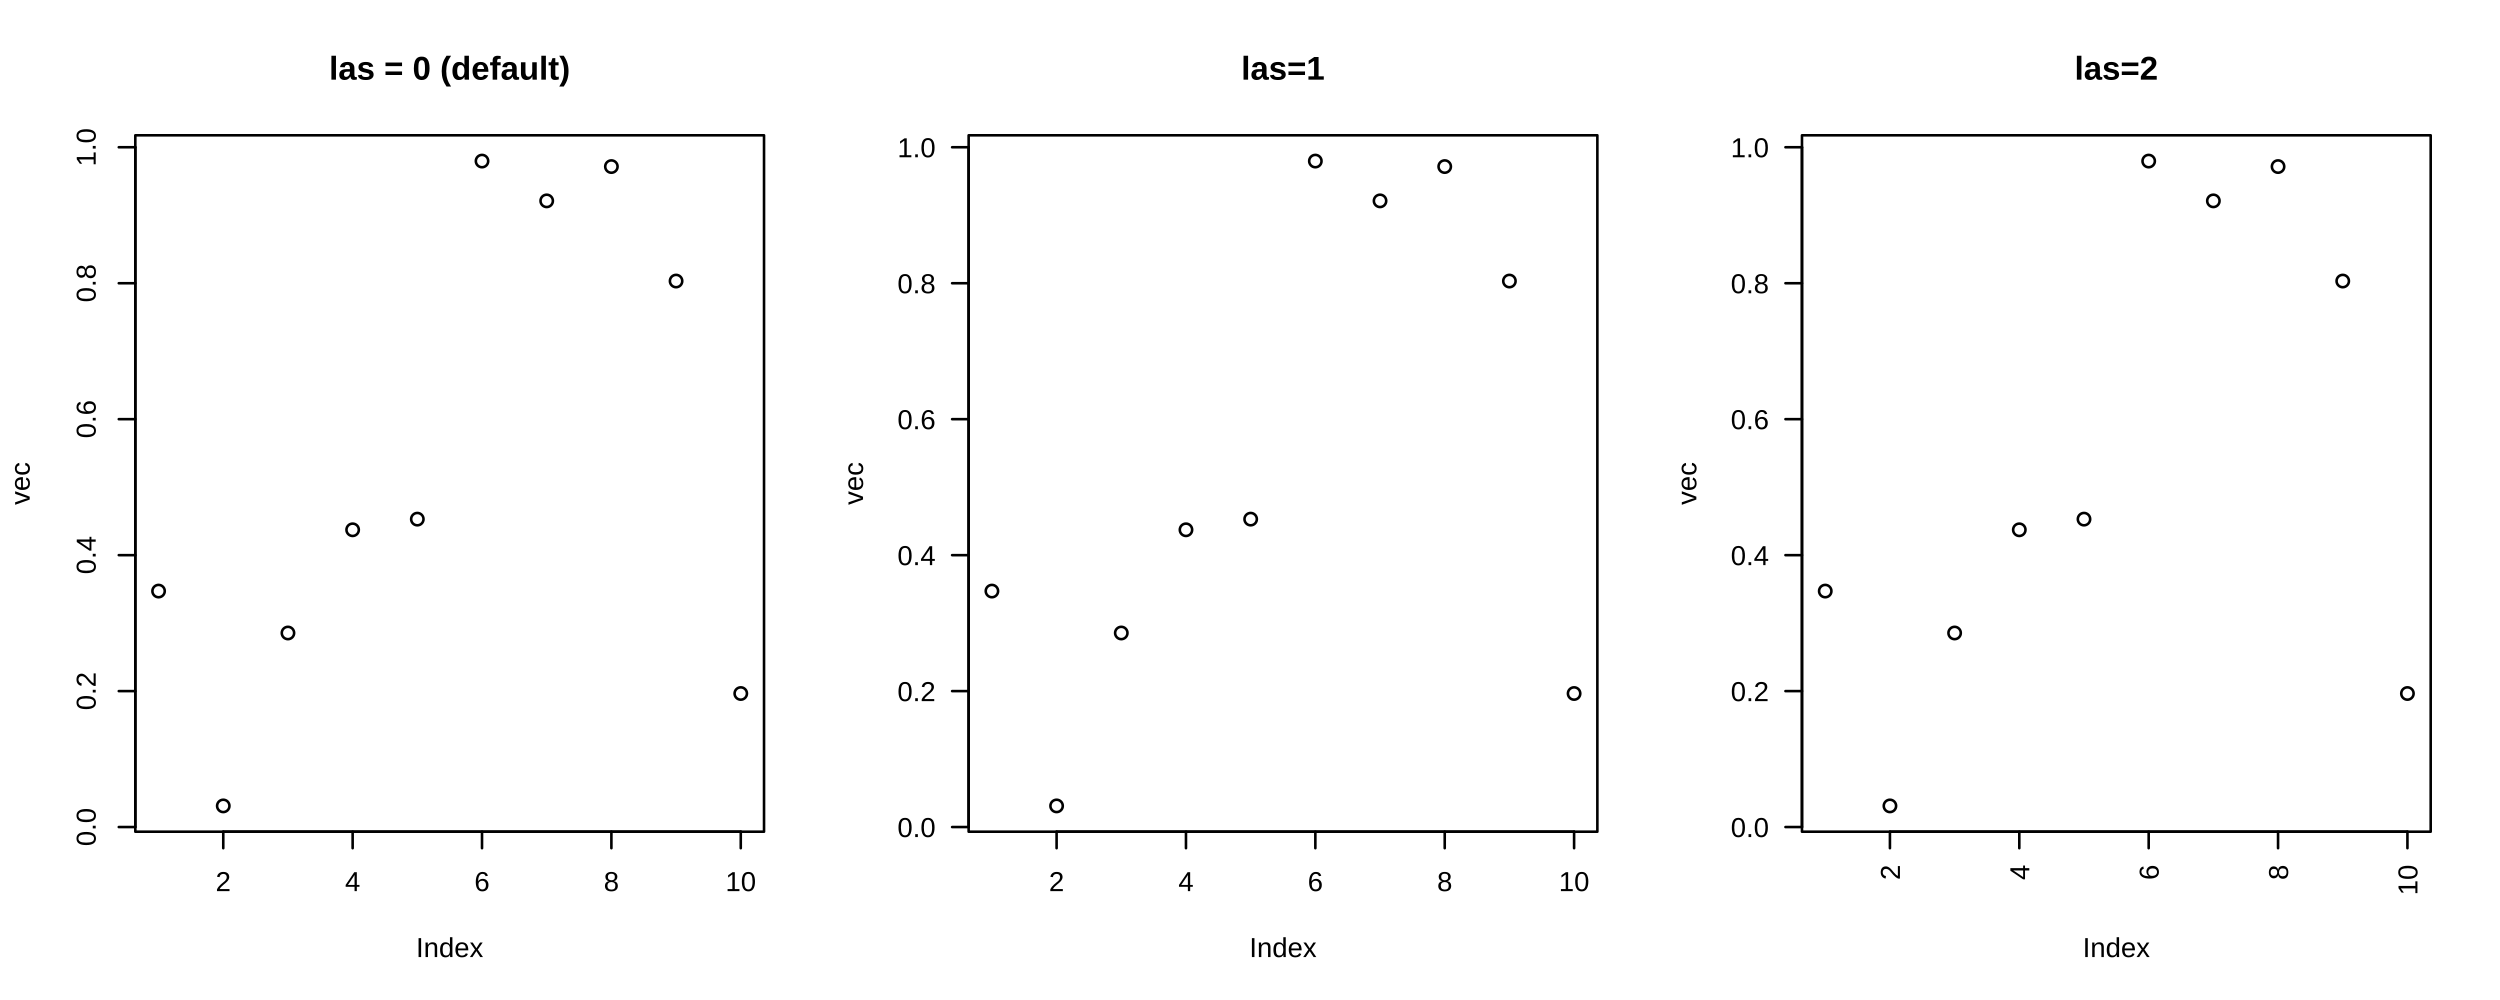
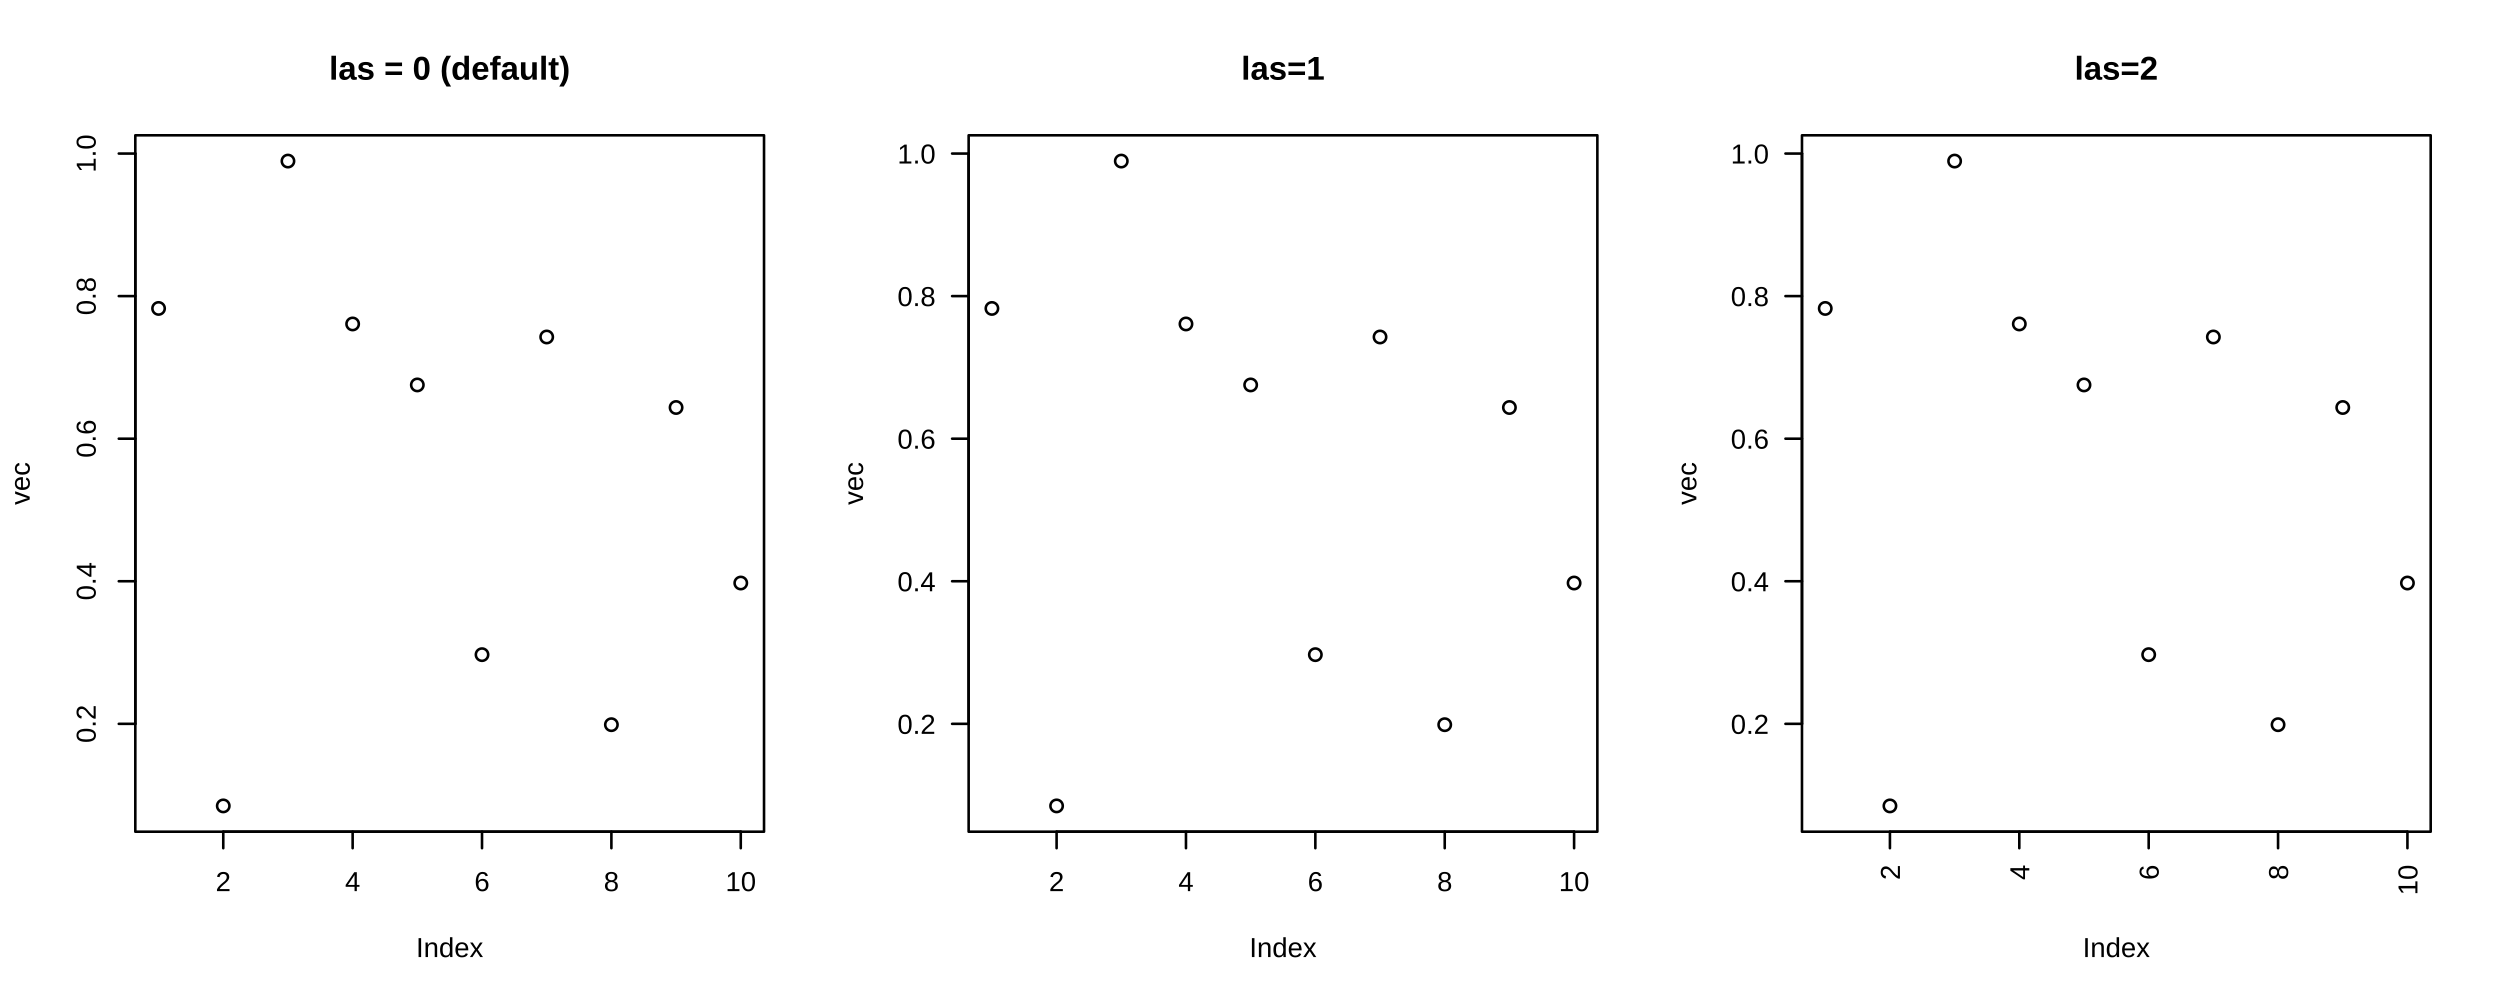
<svg xmlns="http://www.w3.org/2000/svg" class="svglite" width="720.00pt" height="288.00pt" viewBox="0 0 720.00 288.00">
  <defs>
    <style type="text/css">
    .svglite line, .svglite polyline, .svglite polygon, .svglite path, .svglite rect, .svglite circle {
      fill: none;
      stroke: #000000;
      stroke-linecap: round;
      stroke-linejoin: round;
      stroke-miterlimit: 10.00;
    }
    .svglite text {
      white-space: pre;
    }
  </style>
  </defs>
  <rect width="100%" height="100%" style="stroke: none; fill: #FFFFFF;" />
  <defs>
    <clipPath id="cpMC4wMHw3MjAuMDB8MC4wMHwyODguMDA=">
      <rect x="0.00" y="0.00" width="720.00" height="288.00" />
    </clipPath>
  </defs>
  <g clip-path="url(#cpMC4wMHw3MjAuMDB8MC4wMHwyODguMDA=)">
</g>
  <defs>
    <clipPath id="cpMzguOTd8MjIwLjA0fDM4Ljk3fDIzOS41Mw==">
      <rect x="38.97" y="38.97" width="181.08" height="200.56" />
    </clipPath>
  </defs>
  <g clip-path="url(#cpMzguOTd8MjIwLjA0fDM4Ljk3fDIzOS41Mw==)">
-     <circle cx="45.67" cy="170.23" r="1.78" style="stroke-width: 0.75;" />
+     <circle cx="45.67" cy="88.83" r="1.78" style="stroke-width: 0.75;" />
    <circle cx="64.30" cy="232.10" r="1.78" style="stroke-width: 0.75;" />
-     <circle cx="82.93" cy="182.30" r="1.78" style="stroke-width: 0.75;" />
-     <circle cx="101.56" cy="152.58" r="1.78" style="stroke-width: 0.75;" />
-     <circle cx="120.19" cy="149.51" r="1.78" style="stroke-width: 0.75;" />
-     <circle cx="138.82" cy="46.39" r="1.78" style="stroke-width: 0.75;" />
-     <circle cx="157.45" cy="57.85" r="1.78" style="stroke-width: 0.75;" />
-     <circle cx="176.08" cy="47.97" r="1.78" style="stroke-width: 0.75;" />
-     <circle cx="194.71" cy="80.94" r="1.78" style="stroke-width: 0.75;" />
-     <circle cx="213.34" cy="199.73" r="1.78" style="stroke-width: 0.75;" />
+     <circle cx="82.93" cy="46.39" r="1.78" style="stroke-width: 0.75;" />
+     <circle cx="101.56" cy="93.30" r="1.78" style="stroke-width: 0.75;" />
+     <circle cx="120.19" cy="110.86" r="1.78" style="stroke-width: 0.75;" />
+     <circle cx="138.82" cy="188.54" r="1.78" style="stroke-width: 0.75;" />
+     <circle cx="157.45" cy="97.05" r="1.78" style="stroke-width: 0.75;" />
+     <circle cx="176.08" cy="208.71" r="1.78" style="stroke-width: 0.75;" />
+     <circle cx="194.71" cy="117.36" r="1.78" style="stroke-width: 0.75;" />
+     <circle cx="213.34" cy="167.91" r="1.78" style="stroke-width: 0.75;" />
  </g>
  <g clip-path="url(#cpMC4wMHw3MjAuMDB8MC4wMHwyODguMDA=)">
    <line x1="64.30" y1="239.53" x2="213.34" y2="239.53" style="stroke-width: 0.75;" />
    <line x1="64.30" y1="239.53" x2="64.30" y2="244.28" style="stroke-width: 0.75;" />
    <line x1="101.56" y1="239.53" x2="101.56" y2="244.28" style="stroke-width: 0.75;" />
    <line x1="138.82" y1="239.53" x2="138.82" y2="244.28" style="stroke-width: 0.75;" />
    <line x1="176.08" y1="239.53" x2="176.08" y2="244.28" style="stroke-width: 0.75;" />
    <line x1="213.34" y1="239.53" x2="213.34" y2="244.28" style="stroke-width: 0.75;" />
    <text x="64.30" y="256.64" text-anchor="middle" style="font-size: 7.92px; font-family: &quot;Liberation Sans&quot;;" textLength="5.03px" lengthAdjust="spacingAndGlyphs">2</text>
    <text x="101.56" y="256.64" text-anchor="middle" style="font-size: 7.92px; font-family: &quot;Liberation Sans&quot;;" textLength="5.03px" lengthAdjust="spacingAndGlyphs">4</text>
    <text x="138.82" y="256.64" text-anchor="middle" style="font-size: 7.92px; font-family: &quot;Liberation Sans&quot;;" textLength="5.03px" lengthAdjust="spacingAndGlyphs">6</text>
    <text x="176.08" y="256.64" text-anchor="middle" style="font-size: 7.92px; font-family: &quot;Liberation Sans&quot;;" textLength="5.03px" lengthAdjust="spacingAndGlyphs">8</text>
    <text x="213.34" y="256.64" text-anchor="middle" style="font-size: 7.92px; font-family: &quot;Liberation Sans&quot;;" textLength="10.07px" lengthAdjust="spacingAndGlyphs">10</text>
-     <line x1="38.97" y1="238.19" x2="38.97" y2="42.41" style="stroke-width: 0.75;" />
-     <line x1="38.97" y1="238.19" x2="34.21" y2="238.19" style="stroke-width: 0.75;" />
-     <line x1="38.97" y1="199.04" x2="34.21" y2="199.04" style="stroke-width: 0.75;" />
-     <line x1="38.97" y1="159.88" x2="34.21" y2="159.88" style="stroke-width: 0.75;" />
-     <line x1="38.97" y1="120.72" x2="34.21" y2="120.72" style="stroke-width: 0.75;" />
-     <line x1="38.97" y1="81.57" x2="34.21" y2="81.57" style="stroke-width: 0.75;" />
-     <line x1="38.97" y1="42.41" x2="34.21" y2="42.41" style="stroke-width: 0.75;" />
-     <text transform="translate(27.56,238.19) rotate(-90)" text-anchor="middle" style="font-size: 7.92px; font-family: &quot;Liberation Sans&quot;;" textLength="12.58px" lengthAdjust="spacingAndGlyphs">0.0</text>
-     <text transform="translate(27.56,199.04) rotate(-90)" text-anchor="middle" style="font-size: 7.92px; font-family: &quot;Liberation Sans&quot;;" textLength="12.58px" lengthAdjust="spacingAndGlyphs">0.2</text>
-     <text transform="translate(27.56,159.88) rotate(-90)" text-anchor="middle" style="font-size: 7.92px; font-family: &quot;Liberation Sans&quot;;" textLength="12.58px" lengthAdjust="spacingAndGlyphs">0.4</text>
-     <text transform="translate(27.56,120.72) rotate(-90)" text-anchor="middle" style="font-size: 7.92px; font-family: &quot;Liberation Sans&quot;;" textLength="12.58px" lengthAdjust="spacingAndGlyphs">0.6</text>
-     <text transform="translate(27.56,81.57) rotate(-90)" text-anchor="middle" style="font-size: 7.92px; font-family: &quot;Liberation Sans&quot;;" textLength="12.58px" lengthAdjust="spacingAndGlyphs">0.8</text>
-     <text transform="translate(27.56,42.41) rotate(-90)" text-anchor="middle" style="font-size: 7.92px; font-family: &quot;Liberation Sans&quot;;" textLength="12.58px" lengthAdjust="spacingAndGlyphs">1.0</text>
+     <line x1="38.97" y1="208.47" x2="38.97" y2="44.22" style="stroke-width: 0.75;" />
+     <line x1="38.97" y1="208.47" x2="34.21" y2="208.47" style="stroke-width: 0.75;" />
+     <line x1="38.97" y1="167.40" x2="34.21" y2="167.40" style="stroke-width: 0.75;" />
+     <line x1="38.97" y1="126.34" x2="34.21" y2="126.34" style="stroke-width: 0.75;" />
+     <line x1="38.97" y1="85.28" x2="34.21" y2="85.28" style="stroke-width: 0.75;" />
+     <line x1="38.97" y1="44.22" x2="34.21" y2="44.22" style="stroke-width: 0.75;" />
+     <text transform="translate(27.56,208.47) rotate(-90)" text-anchor="middle" style="font-size: 7.92px; font-family: &quot;Liberation Sans&quot;;" textLength="12.58px" lengthAdjust="spacingAndGlyphs">0.2</text>
+     <text transform="translate(27.56,167.40) rotate(-90)" text-anchor="middle" style="font-size: 7.92px; font-family: &quot;Liberation Sans&quot;;" textLength="12.58px" lengthAdjust="spacingAndGlyphs">0.4</text>
+     <text transform="translate(27.56,126.34) rotate(-90)" text-anchor="middle" style="font-size: 7.92px; font-family: &quot;Liberation Sans&quot;;" textLength="12.58px" lengthAdjust="spacingAndGlyphs">0.6</text>
+     <text transform="translate(27.56,85.28) rotate(-90)" text-anchor="middle" style="font-size: 7.92px; font-family: &quot;Liberation Sans&quot;;" textLength="12.58px" lengthAdjust="spacingAndGlyphs">0.8</text>
+     <text transform="translate(27.56,44.22) rotate(-90)" text-anchor="middle" style="font-size: 7.92px; font-family: &quot;Liberation Sans&quot;;" textLength="12.58px" lengthAdjust="spacingAndGlyphs">1.0</text>
    <polygon points="38.97,239.53 220.04,239.53 220.04,38.97 38.97,38.97 " style="stroke-width: 0.75;" />
  </g>
  <defs>
    <clipPath id="cpMC4wMHwyNDAuMDB8MC4wMHwyODguMDA=">
      <rect x="0.00" y="0.00" width="240.00" height="288.00" />
    </clipPath>
  </defs>
  <g clip-path="url(#cpMC4wMHwyNDAuMDB8MC4wMHwyODguMDA=)">
    <text x="129.50" y="22.95" text-anchor="middle" style="font-size: 9.50px; font-weight: bold; font-family: &quot;Liberation Sans&quot;;" textLength="86.82px" lengthAdjust="spacingAndGlyphs">las = 0 (default)</text>
    <text x="129.50" y="275.64" text-anchor="middle" style="font-size: 7.92px; font-family: &quot;Liberation Sans&quot;;" textLength="21.77px" lengthAdjust="spacingAndGlyphs">Index</text>
    <text transform="translate(8.55,139.25) rotate(-90)" text-anchor="middle" style="font-size: 7.92px; font-family: &quot;Liberation Sans&quot;;" textLength="13.90px" lengthAdjust="spacingAndGlyphs">vec</text>
  </g>
  <defs>
    <clipPath id="cpMjc4Ljk3fDQ2MC4wNHwzOC45N3wyMzkuNTM=">
      <rect x="278.97" y="38.97" width="181.08" height="200.56" />
    </clipPath>
  </defs>
  <g clip-path="url(#cpMjc4Ljk3fDQ2MC4wNHwzOC45N3wyMzkuNTM=)">
-     <circle cx="285.67" cy="170.23" r="1.78" style="stroke-width: 0.75;" />
+     <circle cx="285.67" cy="88.83" r="1.78" style="stroke-width: 0.75;" />
    <circle cx="304.30" cy="232.10" r="1.78" style="stroke-width: 0.75;" />
-     <circle cx="322.93" cy="182.30" r="1.78" style="stroke-width: 0.75;" />
-     <circle cx="341.56" cy="152.58" r="1.78" style="stroke-width: 0.75;" />
-     <circle cx="360.19" cy="149.51" r="1.78" style="stroke-width: 0.75;" />
-     <circle cx="378.82" cy="46.39" r="1.78" style="stroke-width: 0.75;" />
-     <circle cx="397.45" cy="57.85" r="1.78" style="stroke-width: 0.75;" />
-     <circle cx="416.08" cy="47.97" r="1.78" style="stroke-width: 0.75;" />
-     <circle cx="434.71" cy="80.94" r="1.78" style="stroke-width: 0.75;" />
-     <circle cx="453.34" cy="199.73" r="1.78" style="stroke-width: 0.75;" />
+     <circle cx="322.93" cy="46.39" r="1.78" style="stroke-width: 0.75;" />
+     <circle cx="341.56" cy="93.30" r="1.78" style="stroke-width: 0.75;" />
+     <circle cx="360.19" cy="110.86" r="1.78" style="stroke-width: 0.75;" />
+     <circle cx="378.82" cy="188.54" r="1.78" style="stroke-width: 0.75;" />
+     <circle cx="397.45" cy="97.05" r="1.78" style="stroke-width: 0.75;" />
+     <circle cx="416.08" cy="208.71" r="1.78" style="stroke-width: 0.75;" />
+     <circle cx="434.71" cy="117.36" r="1.78" style="stroke-width: 0.75;" />
+     <circle cx="453.34" cy="167.91" r="1.78" style="stroke-width: 0.75;" />
  </g>
  <g clip-path="url(#cpMC4wMHw3MjAuMDB8MC4wMHwyODguMDA=)">
    <line x1="304.30" y1="239.53" x2="453.34" y2="239.53" style="stroke-width: 0.75;" />
    <line x1="304.30" y1="239.53" x2="304.30" y2="244.28" style="stroke-width: 0.75;" />
    <line x1="341.56" y1="239.53" x2="341.56" y2="244.28" style="stroke-width: 0.75;" />
    <line x1="378.82" y1="239.53" x2="378.82" y2="244.28" style="stroke-width: 0.75;" />
    <line x1="416.08" y1="239.53" x2="416.08" y2="244.28" style="stroke-width: 0.75;" />
    <line x1="453.34" y1="239.53" x2="453.34" y2="244.28" style="stroke-width: 0.75;" />
    <text x="304.30" y="256.64" text-anchor="middle" style="font-size: 7.92px; font-family: &quot;Liberation Sans&quot;;" textLength="5.03px" lengthAdjust="spacingAndGlyphs">2</text>
    <text x="341.56" y="256.64" text-anchor="middle" style="font-size: 7.92px; font-family: &quot;Liberation Sans&quot;;" textLength="5.03px" lengthAdjust="spacingAndGlyphs">4</text>
    <text x="378.82" y="256.64" text-anchor="middle" style="font-size: 7.92px; font-family: &quot;Liberation Sans&quot;;" textLength="5.03px" lengthAdjust="spacingAndGlyphs">6</text>
    <text x="416.08" y="256.64" text-anchor="middle" style="font-size: 7.92px; font-family: &quot;Liberation Sans&quot;;" textLength="5.03px" lengthAdjust="spacingAndGlyphs">8</text>
    <text x="453.34" y="256.64" text-anchor="middle" style="font-size: 7.92px; font-family: &quot;Liberation Sans&quot;;" textLength="10.07px" lengthAdjust="spacingAndGlyphs">10</text>
-     <line x1="278.97" y1="238.19" x2="278.97" y2="42.41" style="stroke-width: 0.75;" />
-     <line x1="278.97" y1="238.19" x2="274.21" y2="238.19" style="stroke-width: 0.75;" />
-     <line x1="278.97" y1="199.04" x2="274.21" y2="199.04" style="stroke-width: 0.75;" />
-     <line x1="278.97" y1="159.88" x2="274.21" y2="159.88" style="stroke-width: 0.75;" />
-     <line x1="278.97" y1="120.72" x2="274.21" y2="120.72" style="stroke-width: 0.75;" />
-     <line x1="278.97" y1="81.57" x2="274.21" y2="81.57" style="stroke-width: 0.75;" />
-     <line x1="278.97" y1="42.41" x2="274.21" y2="42.41" style="stroke-width: 0.75;" />
-     <text x="269.46" y="241.07" text-anchor="end" style="font-size: 7.92px; font-family: &quot;Liberation Sans&quot;;" textLength="12.58px" lengthAdjust="spacingAndGlyphs">0.0</text>
-     <text x="269.46" y="201.92" text-anchor="end" style="font-size: 7.92px; font-family: &quot;Liberation Sans&quot;;" textLength="12.58px" lengthAdjust="spacingAndGlyphs">0.2</text>
-     <text x="269.46" y="162.76" text-anchor="end" style="font-size: 7.92px; font-family: &quot;Liberation Sans&quot;;" textLength="12.58px" lengthAdjust="spacingAndGlyphs">0.4</text>
-     <text x="269.46" y="123.60" text-anchor="end" style="font-size: 7.92px; font-family: &quot;Liberation Sans&quot;;" textLength="12.58px" lengthAdjust="spacingAndGlyphs">0.6</text>
-     <text x="269.46" y="84.45" text-anchor="end" style="font-size: 7.92px; font-family: &quot;Liberation Sans&quot;;" textLength="12.58px" lengthAdjust="spacingAndGlyphs">0.8</text>
-     <text x="269.46" y="45.29" text-anchor="end" style="font-size: 7.92px; font-family: &quot;Liberation Sans&quot;;" textLength="12.58px" lengthAdjust="spacingAndGlyphs">1.0</text>
+     <line x1="278.97" y1="208.47" x2="278.97" y2="44.22" style="stroke-width: 0.75;" />
+     <line x1="278.97" y1="208.47" x2="274.21" y2="208.47" style="stroke-width: 0.75;" />
+     <line x1="278.97" y1="167.40" x2="274.21" y2="167.40" style="stroke-width: 0.75;" />
+     <line x1="278.97" y1="126.34" x2="274.21" y2="126.34" style="stroke-width: 0.75;" />
+     <line x1="278.97" y1="85.28" x2="274.21" y2="85.28" style="stroke-width: 0.75;" />
+     <line x1="278.97" y1="44.22" x2="274.21" y2="44.22" style="stroke-width: 0.75;" />
+     <text x="269.46" y="211.35" text-anchor="end" style="font-size: 7.92px; font-family: &quot;Liberation Sans&quot;;" textLength="12.58px" lengthAdjust="spacingAndGlyphs">0.2</text>
+     <text x="269.46" y="170.28" text-anchor="end" style="font-size: 7.92px; font-family: &quot;Liberation Sans&quot;;" textLength="12.58px" lengthAdjust="spacingAndGlyphs">0.4</text>
+     <text x="269.46" y="129.22" text-anchor="end" style="font-size: 7.92px; font-family: &quot;Liberation Sans&quot;;" textLength="12.58px" lengthAdjust="spacingAndGlyphs">0.6</text>
+     <text x="269.46" y="88.16" text-anchor="end" style="font-size: 7.92px; font-family: &quot;Liberation Sans&quot;;" textLength="12.58px" lengthAdjust="spacingAndGlyphs">0.8</text>
+     <text x="269.46" y="47.10" text-anchor="end" style="font-size: 7.92px; font-family: &quot;Liberation Sans&quot;;" textLength="12.58px" lengthAdjust="spacingAndGlyphs">1.0</text>
    <polygon points="278.97,239.53 460.04,239.53 460.04,38.97 278.97,38.97 " style="stroke-width: 0.75;" />
  </g>
  <defs>
    <clipPath id="cpMjQwLjAwfDQ4MC4wMHwwLjAwfDI4OC4wMA==">
      <rect x="240.00" y="0.00" width="240.00" height="288.00" />
    </clipPath>
  </defs>
  <g clip-path="url(#cpMjQwLjAwfDQ4MC4wMHwwLjAwfDI4OC4wMA==)">
    <text x="369.50" y="22.95" text-anchor="middle" style="font-size: 9.50px; font-weight: bold; font-family: &quot;Liberation Sans&quot;;" textLength="29.88px" lengthAdjust="spacingAndGlyphs">las=1</text>
    <text x="369.50" y="275.64" text-anchor="middle" style="font-size: 7.92px; font-family: &quot;Liberation Sans&quot;;" textLength="21.77px" lengthAdjust="spacingAndGlyphs">Index</text>
    <text transform="translate(248.55,139.25) rotate(-90)" text-anchor="middle" style="font-size: 7.92px; font-family: &quot;Liberation Sans&quot;;" textLength="13.90px" lengthAdjust="spacingAndGlyphs">vec</text>
  </g>
  <defs>
    <clipPath id="cpNTE4Ljk3fDcwMC4wNHwzOC45N3wyMzkuNTM=">
      <rect x="518.97" y="38.97" width="181.08" height="200.56" />
    </clipPath>
  </defs>
  <g clip-path="url(#cpNTE4Ljk3fDcwMC4wNHwzOC45N3wyMzkuNTM=)">
-     <circle cx="525.67" cy="170.23" r="1.78" style="stroke-width: 0.75;" />
+     <circle cx="525.67" cy="88.83" r="1.78" style="stroke-width: 0.75;" />
    <circle cx="544.30" cy="232.10" r="1.78" style="stroke-width: 0.75;" />
-     <circle cx="562.93" cy="182.30" r="1.78" style="stroke-width: 0.75;" />
-     <circle cx="581.56" cy="152.58" r="1.78" style="stroke-width: 0.75;" />
-     <circle cx="600.19" cy="149.51" r="1.78" style="stroke-width: 0.75;" />
-     <circle cx="618.82" cy="46.39" r="1.78" style="stroke-width: 0.75;" />
-     <circle cx="637.45" cy="57.85" r="1.78" style="stroke-width: 0.75;" />
-     <circle cx="656.08" cy="47.97" r="1.78" style="stroke-width: 0.75;" />
-     <circle cx="674.71" cy="80.94" r="1.78" style="stroke-width: 0.75;" />
-     <circle cx="693.34" cy="199.73" r="1.78" style="stroke-width: 0.75;" />
+     <circle cx="562.93" cy="46.39" r="1.78" style="stroke-width: 0.75;" />
+     <circle cx="581.56" cy="93.30" r="1.78" style="stroke-width: 0.75;" />
+     <circle cx="600.19" cy="110.86" r="1.78" style="stroke-width: 0.75;" />
+     <circle cx="618.82" cy="188.54" r="1.78" style="stroke-width: 0.75;" />
+     <circle cx="637.45" cy="97.05" r="1.78" style="stroke-width: 0.75;" />
+     <circle cx="656.08" cy="208.71" r="1.78" style="stroke-width: 0.75;" />
+     <circle cx="674.71" cy="117.36" r="1.78" style="stroke-width: 0.75;" />
+     <circle cx="693.34" cy="167.91" r="1.78" style="stroke-width: 0.75;" />
  </g>
  <g clip-path="url(#cpMC4wMHw3MjAuMDB8MC4wMHwyODguMDA=)">
    <line x1="544.30" y1="239.53" x2="693.34" y2="239.53" style="stroke-width: 0.75;" />
    <line x1="544.30" y1="239.53" x2="544.30" y2="244.28" style="stroke-width: 0.75;" />
    <line x1="581.56" y1="239.53" x2="581.56" y2="244.28" style="stroke-width: 0.75;" />
    <line x1="618.82" y1="239.53" x2="618.82" y2="244.28" style="stroke-width: 0.75;" />
    <line x1="656.08" y1="239.53" x2="656.08" y2="244.28" style="stroke-width: 0.75;" />
    <line x1="693.34" y1="239.53" x2="693.34" y2="244.28" style="stroke-width: 0.75;" />
    <text transform="translate(547.18,249.03) rotate(-90)" text-anchor="end" style="font-size: 7.92px; font-family: &quot;Liberation Sans&quot;;" textLength="5.03px" lengthAdjust="spacingAndGlyphs">2</text>
    <text transform="translate(584.44,249.03) rotate(-90)" text-anchor="end" style="font-size: 7.92px; font-family: &quot;Liberation Sans&quot;;" textLength="5.03px" lengthAdjust="spacingAndGlyphs">4</text>
    <text transform="translate(621.70,249.03) rotate(-90)" text-anchor="end" style="font-size: 7.92px; font-family: &quot;Liberation Sans&quot;;" textLength="5.03px" lengthAdjust="spacingAndGlyphs">6</text>
    <text transform="translate(658.96,249.03) rotate(-90)" text-anchor="end" style="font-size: 7.92px; font-family: &quot;Liberation Sans&quot;;" textLength="5.03px" lengthAdjust="spacingAndGlyphs">8</text>
    <text transform="translate(696.22,249.03) rotate(-90)" text-anchor="end" style="font-size: 7.92px; font-family: &quot;Liberation Sans&quot;;" textLength="10.07px" lengthAdjust="spacingAndGlyphs">10</text>
-     <line x1="518.97" y1="238.19" x2="518.97" y2="42.41" style="stroke-width: 0.75;" />
-     <line x1="518.97" y1="238.19" x2="514.21" y2="238.19" style="stroke-width: 0.75;" />
-     <line x1="518.97" y1="199.04" x2="514.21" y2="199.04" style="stroke-width: 0.75;" />
-     <line x1="518.97" y1="159.88" x2="514.21" y2="159.88" style="stroke-width: 0.75;" />
-     <line x1="518.97" y1="120.72" x2="514.21" y2="120.72" style="stroke-width: 0.75;" />
-     <line x1="518.97" y1="81.57" x2="514.21" y2="81.57" style="stroke-width: 0.75;" />
-     <line x1="518.97" y1="42.41" x2="514.21" y2="42.41" style="stroke-width: 0.75;" />
-     <text x="509.46" y="241.07" text-anchor="end" style="font-size: 7.92px; font-family: &quot;Liberation Sans&quot;;" textLength="12.58px" lengthAdjust="spacingAndGlyphs">0.0</text>
-     <text x="509.46" y="201.92" text-anchor="end" style="font-size: 7.92px; font-family: &quot;Liberation Sans&quot;;" textLength="12.58px" lengthAdjust="spacingAndGlyphs">0.2</text>
-     <text x="509.46" y="162.76" text-anchor="end" style="font-size: 7.92px; font-family: &quot;Liberation Sans&quot;;" textLength="12.58px" lengthAdjust="spacingAndGlyphs">0.4</text>
-     <text x="509.46" y="123.60" text-anchor="end" style="font-size: 7.92px; font-family: &quot;Liberation Sans&quot;;" textLength="12.58px" lengthAdjust="spacingAndGlyphs">0.6</text>
-     <text x="509.46" y="84.45" text-anchor="end" style="font-size: 7.92px; font-family: &quot;Liberation Sans&quot;;" textLength="12.58px" lengthAdjust="spacingAndGlyphs">0.8</text>
-     <text x="509.46" y="45.29" text-anchor="end" style="font-size: 7.92px; font-family: &quot;Liberation Sans&quot;;" textLength="12.58px" lengthAdjust="spacingAndGlyphs">1.0</text>
+     <line x1="518.97" y1="208.47" x2="518.97" y2="44.22" style="stroke-width: 0.75;" />
+     <line x1="518.97" y1="208.47" x2="514.21" y2="208.47" style="stroke-width: 0.75;" />
+     <line x1="518.97" y1="167.40" x2="514.21" y2="167.40" style="stroke-width: 0.75;" />
+     <line x1="518.97" y1="126.34" x2="514.21" y2="126.34" style="stroke-width: 0.75;" />
+     <line x1="518.97" y1="85.28" x2="514.21" y2="85.28" style="stroke-width: 0.75;" />
+     <line x1="518.97" y1="44.22" x2="514.21" y2="44.22" style="stroke-width: 0.75;" />
+     <text x="509.46" y="211.35" text-anchor="end" style="font-size: 7.92px; font-family: &quot;Liberation Sans&quot;;" textLength="12.58px" lengthAdjust="spacingAndGlyphs">0.2</text>
+     <text x="509.46" y="170.28" text-anchor="end" style="font-size: 7.92px; font-family: &quot;Liberation Sans&quot;;" textLength="12.58px" lengthAdjust="spacingAndGlyphs">0.4</text>
+     <text x="509.46" y="129.22" text-anchor="end" style="font-size: 7.92px; font-family: &quot;Liberation Sans&quot;;" textLength="12.58px" lengthAdjust="spacingAndGlyphs">0.6</text>
+     <text x="509.46" y="88.16" text-anchor="end" style="font-size: 7.92px; font-family: &quot;Liberation Sans&quot;;" textLength="12.58px" lengthAdjust="spacingAndGlyphs">0.8</text>
+     <text x="509.46" y="47.10" text-anchor="end" style="font-size: 7.92px; font-family: &quot;Liberation Sans&quot;;" textLength="12.58px" lengthAdjust="spacingAndGlyphs">1.0</text>
    <polygon points="518.97,239.53 700.04,239.53 700.04,38.97 518.97,38.97 " style="stroke-width: 0.75;" />
  </g>
  <defs>
    <clipPath id="cpNDgwLjAwfDcyMC4wMHwwLjAwfDI4OC4wMA==">
      <rect x="480.00" y="0.00" width="240.00" height="288.00" />
    </clipPath>
  </defs>
  <g clip-path="url(#cpNDgwLjAwfDcyMC4wMHwwLjAwfDI4OC4wMA==)">
    <text x="609.50" y="22.95" text-anchor="middle" style="font-size: 9.50px; font-weight: bold; font-family: &quot;Liberation Sans&quot;;" textLength="29.88px" lengthAdjust="spacingAndGlyphs">las=2</text>
    <text x="609.50" y="275.64" text-anchor="middle" style="font-size: 7.92px; font-family: &quot;Liberation Sans&quot;;" textLength="21.77px" lengthAdjust="spacingAndGlyphs">Index</text>
    <text transform="translate(488.55,139.25) rotate(-90)" text-anchor="middle" style="font-size: 7.92px; font-family: &quot;Liberation Sans&quot;;" textLength="13.90px" lengthAdjust="spacingAndGlyphs">vec</text>
  </g>
</svg>
